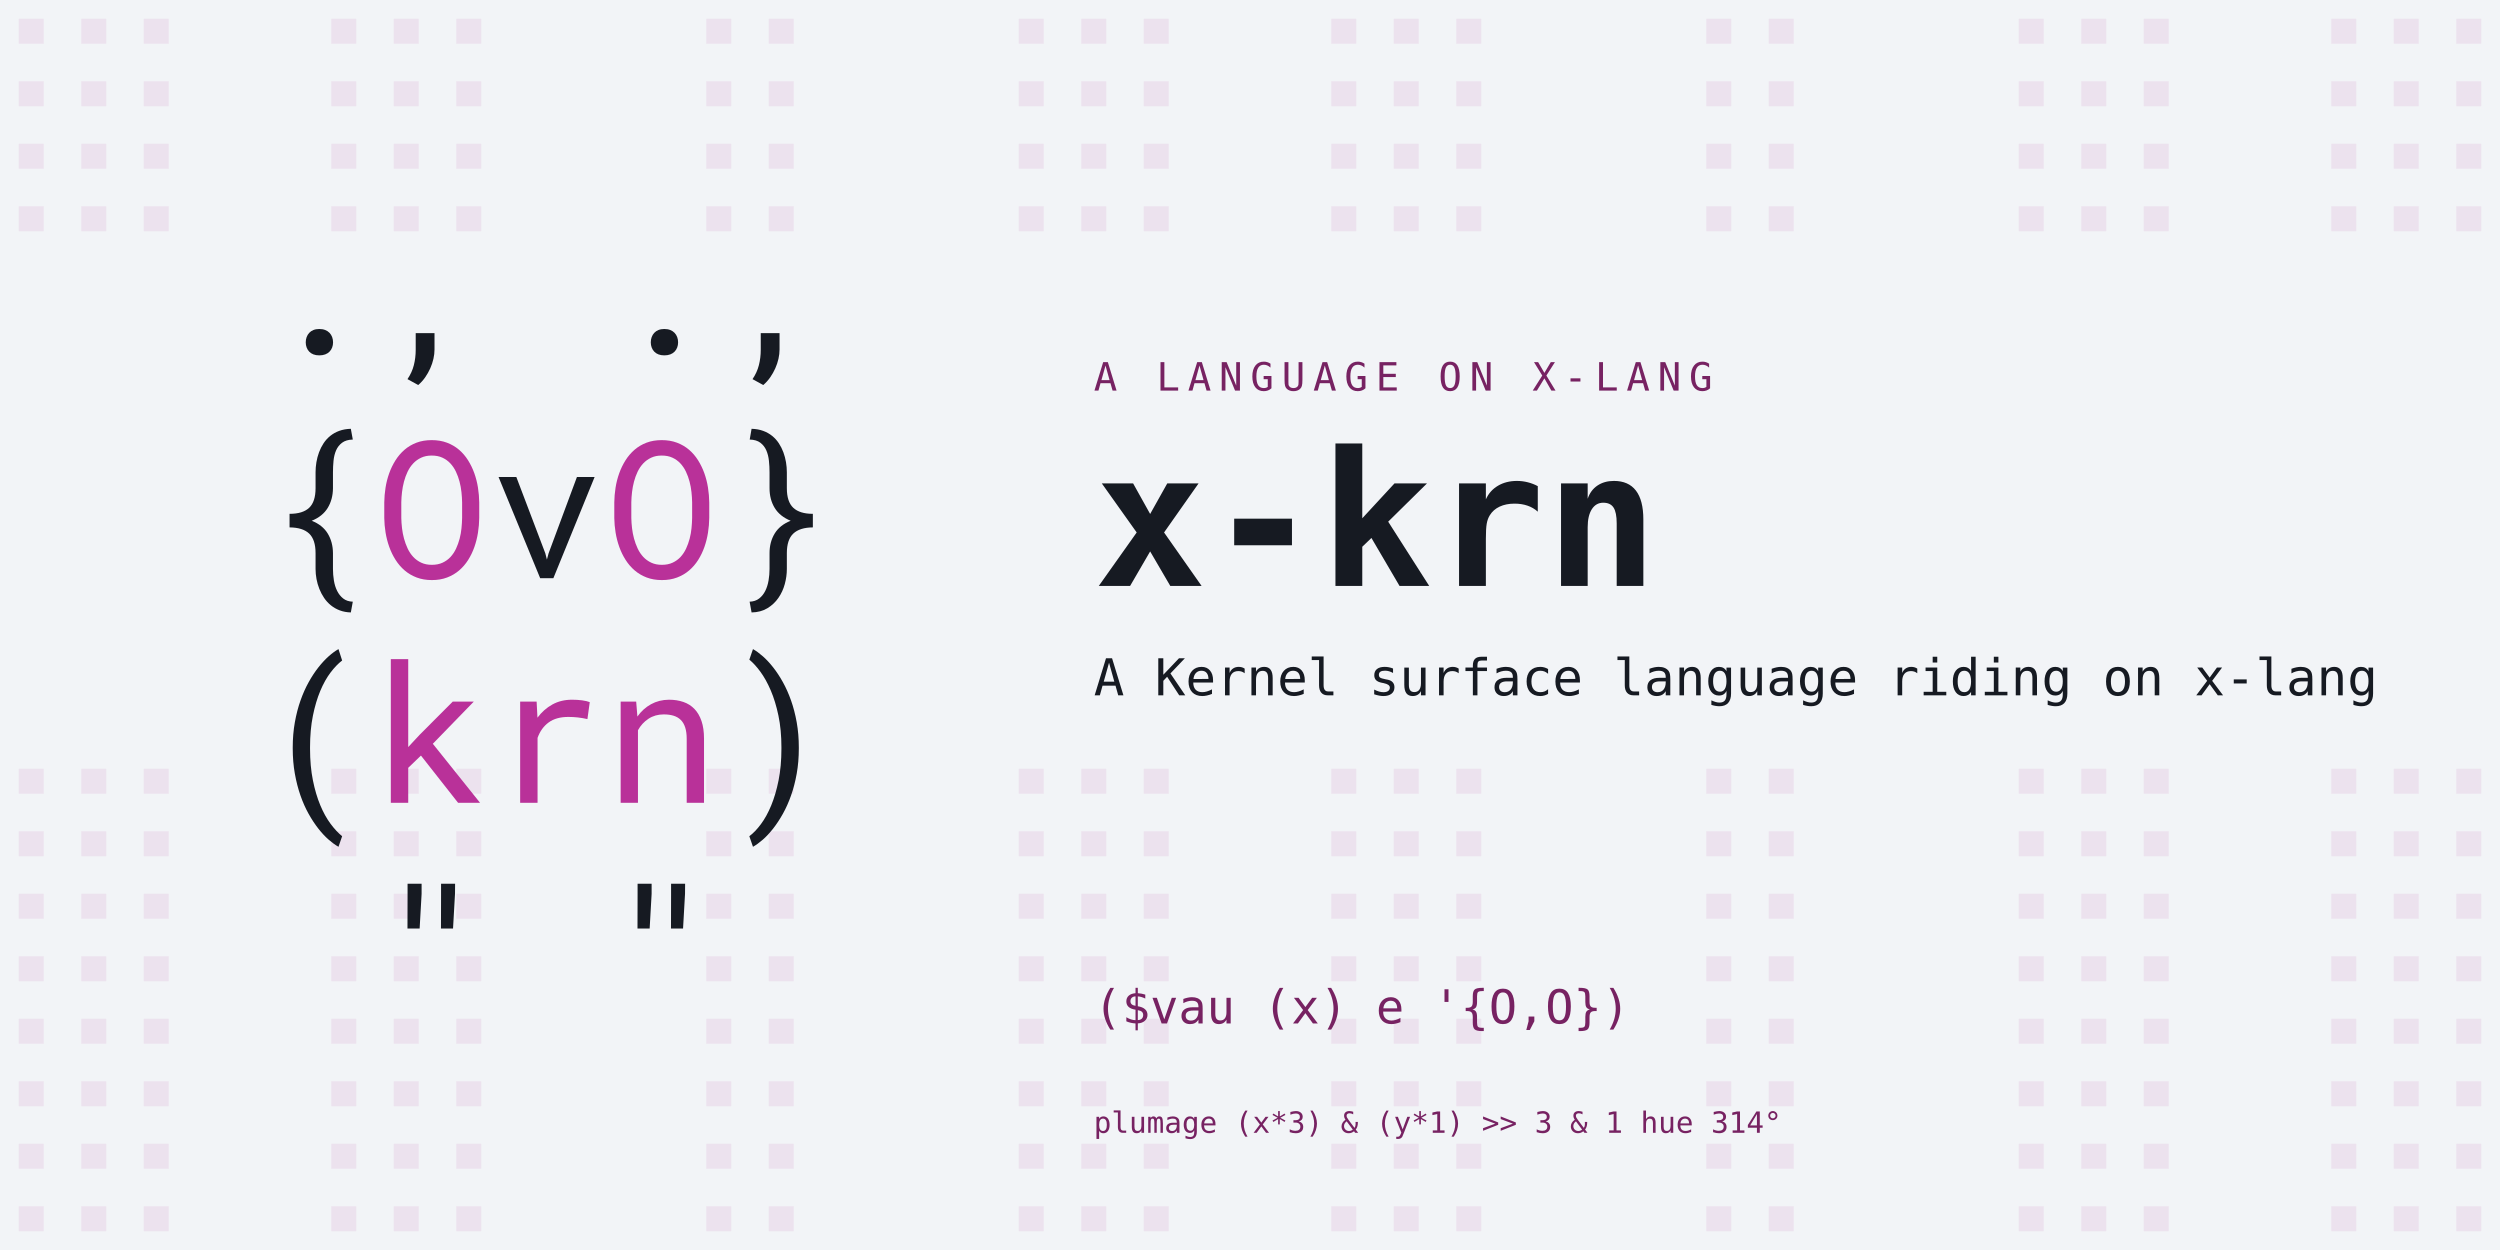
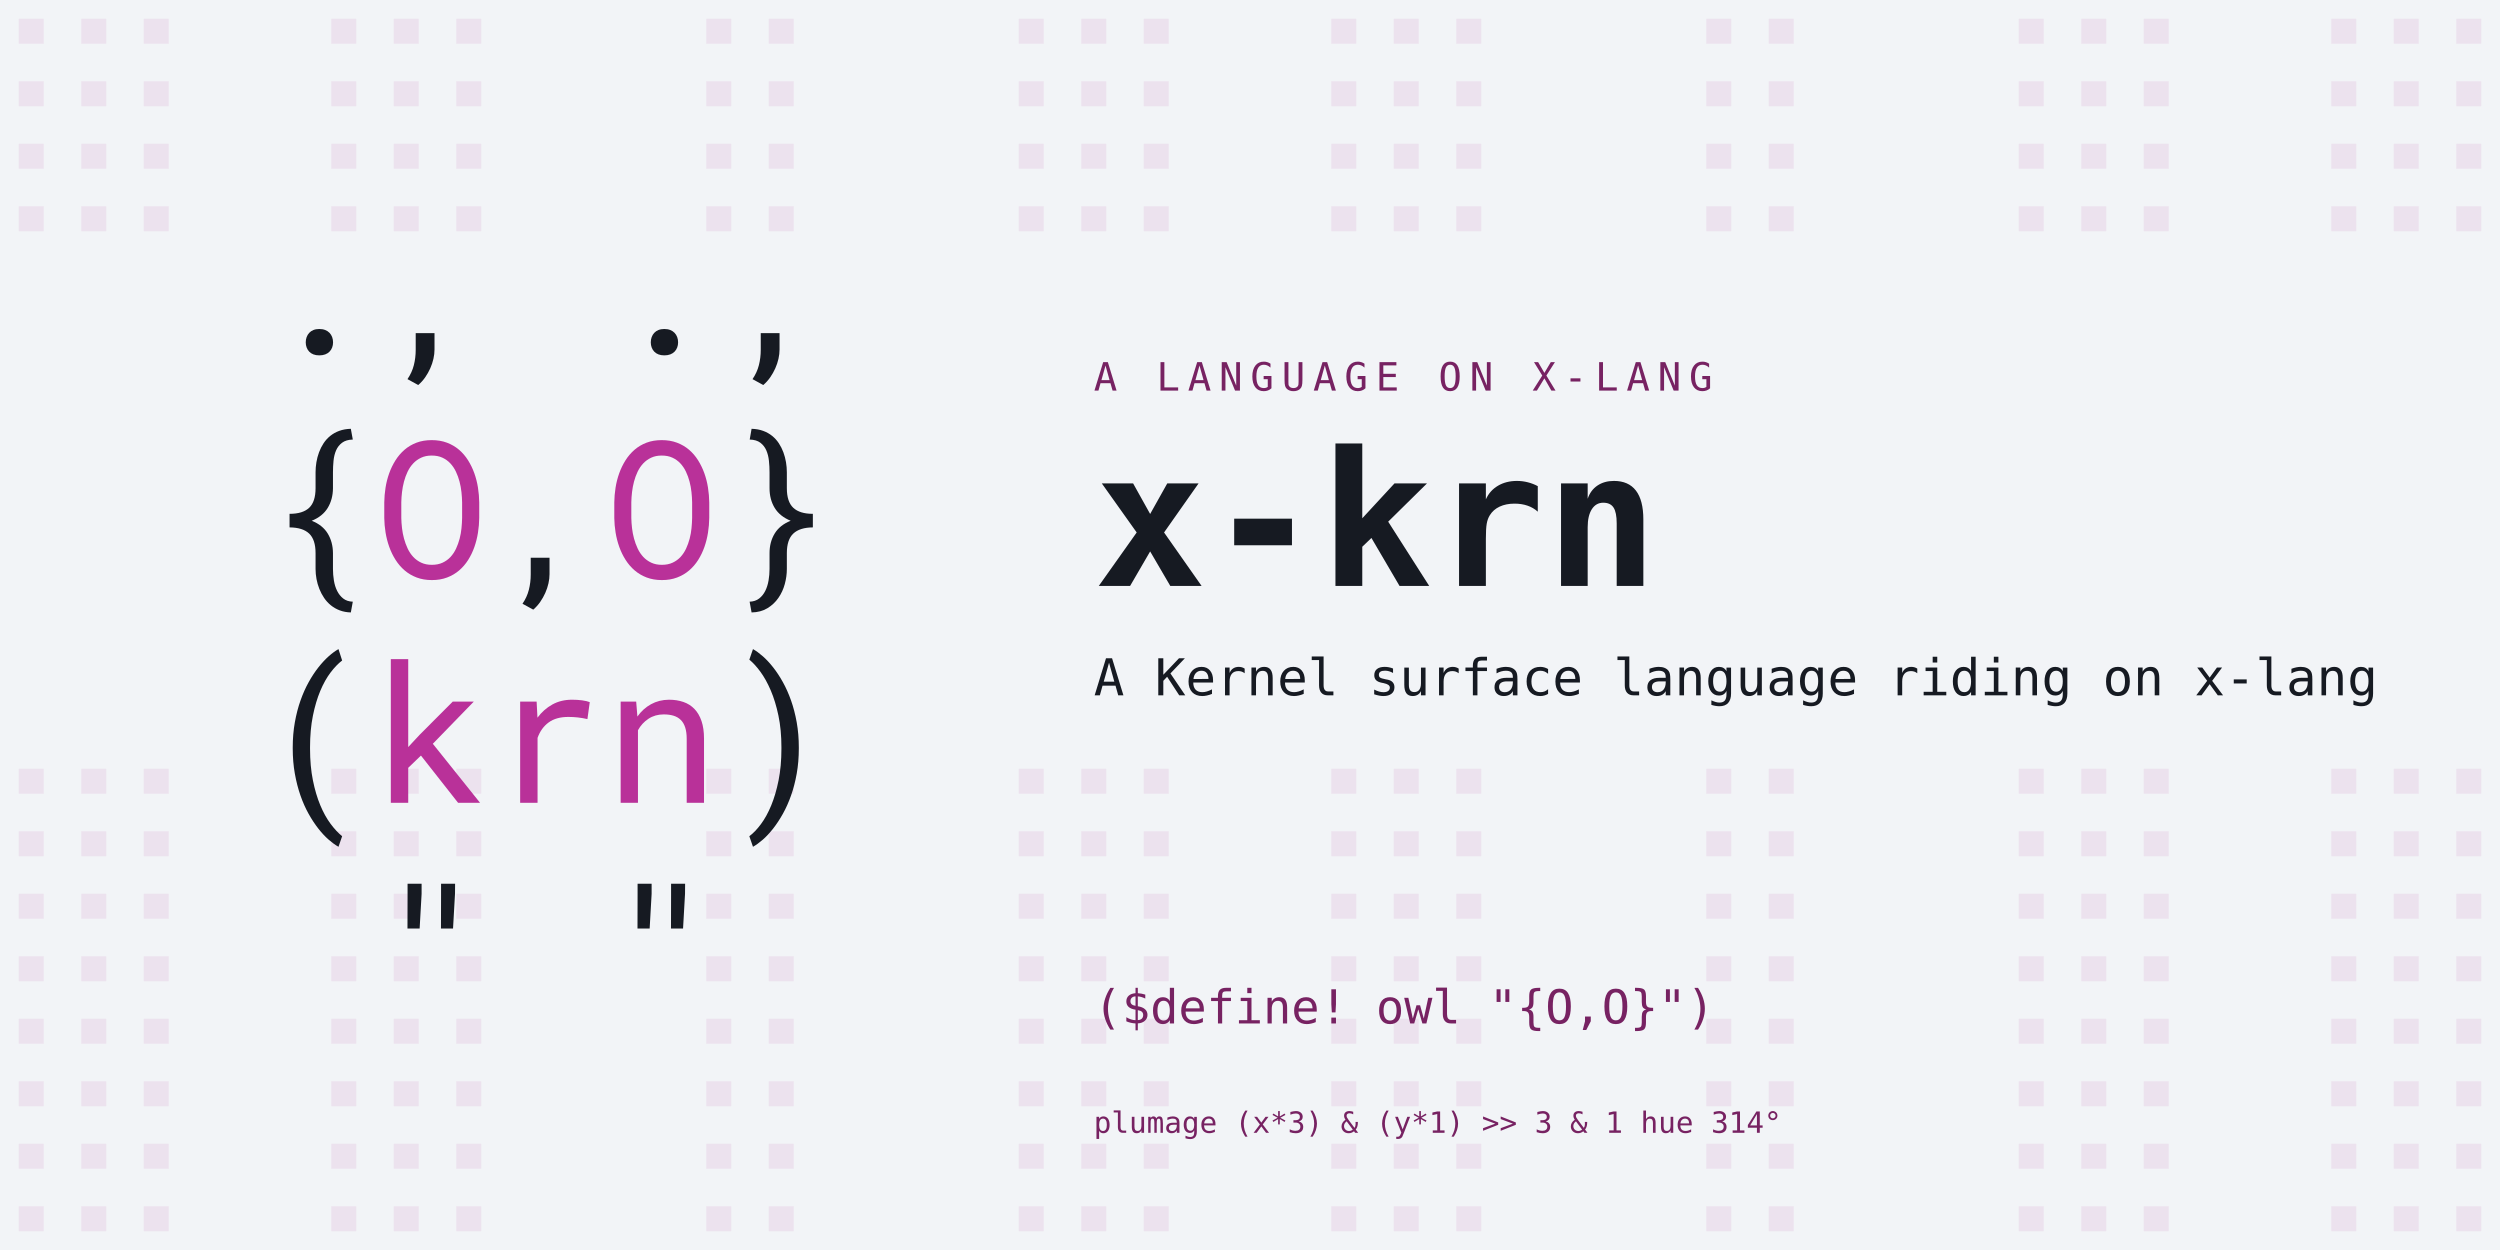
<svg xmlns="http://www.w3.org/2000/svg" width="1280" height="640" viewBox="0 0 1280 640" role="img" aria-label="x-krn, with Bitwise">
  <rect width="1280" height="640" fill="#f2f4f7" />
  <g fill="hsl(314.4,58%,46%)" fill-opacity="0.09">
    <rect x="9.6" y="9.6" width="12.8" height="12.8" />
    <rect x="41.6" y="9.6" width="12.8" height="12.8" />
    <rect x="73.6" y="9.6" width="12.8" height="12.8" />
    <rect x="169.6" y="9.6" width="12.8" height="12.8" />
    <rect x="201.6" y="9.6" width="12.8" height="12.8" />
    <rect x="233.6" y="9.6" width="12.8" height="12.8" />
    <rect x="361.6" y="9.6" width="12.8" height="12.8" />
    <rect x="393.6" y="9.6" width="12.8" height="12.8" />
    <rect x="521.6" y="9.6" width="12.8" height="12.8" />
    <rect x="553.6" y="9.6" width="12.8" height="12.8" />
    <rect x="585.6" y="9.6" width="12.8" height="12.8" />
    <rect x="681.6" y="9.6" width="12.8" height="12.8" />
    <rect x="713.6" y="9.6" width="12.8" height="12.8" />
    <rect x="745.6" y="9.6" width="12.8" height="12.8" />
    <rect x="873.6" y="9.6" width="12.8" height="12.8" />
    <rect x="905.6" y="9.6" width="12.8" height="12.8" />
    <rect x="1033.6" y="9.6" width="12.8" height="12.8" />
    <rect x="1065.6" y="9.6" width="12.8" height="12.8" />
    <rect x="1097.6" y="9.6" width="12.8" height="12.8" />
    <rect x="1193.6" y="9.6" width="12.8" height="12.8" />
    <rect x="1225.6" y="9.6" width="12.8" height="12.8" />
    <rect x="1257.6" y="9.6" width="12.8" height="12.8" />
    <rect x="9.6" y="41.6" width="12.8" height="12.8" />
    <rect x="41.6" y="41.6" width="12.8" height="12.8" />
    <rect x="73.6" y="41.6" width="12.8" height="12.8" />
    <rect x="169.6" y="41.6" width="12.8" height="12.8" />
    <rect x="201.6" y="41.6" width="12.8" height="12.8" />
    <rect x="233.6" y="41.6" width="12.8" height="12.8" />
    <rect x="361.6" y="41.6" width="12.8" height="12.8" />
    <rect x="393.6" y="41.6" width="12.8" height="12.8" />
    <rect x="521.6" y="41.6" width="12.8" height="12.8" />
    <rect x="553.6" y="41.6" width="12.8" height="12.8" />
    <rect x="585.6" y="41.6" width="12.8" height="12.8" />
    <rect x="681.6" y="41.6" width="12.8" height="12.8" />
    <rect x="713.6" y="41.6" width="12.8" height="12.8" />
    <rect x="745.6" y="41.6" width="12.8" height="12.8" />
    <rect x="873.6" y="41.6" width="12.8" height="12.8" />
    <rect x="905.6" y="41.6" width="12.8" height="12.8" />
    <rect x="1033.6" y="41.6" width="12.8" height="12.8" />
    <rect x="1065.6" y="41.6" width="12.8" height="12.8" />
    <rect x="1097.6" y="41.6" width="12.8" height="12.8" />
    <rect x="1193.6" y="41.6" width="12.8" height="12.8" />
    <rect x="1225.6" y="41.6" width="12.8" height="12.8" />
    <rect x="1257.6" y="41.6" width="12.8" height="12.8" />
    <rect x="9.6" y="73.6" width="12.8" height="12.8" />
    <rect x="41.6" y="73.6" width="12.8" height="12.8" />
    <rect x="73.6" y="73.6" width="12.8" height="12.8" />
    <rect x="169.6" y="73.6" width="12.8" height="12.8" />
    <rect x="201.6" y="73.6" width="12.8" height="12.8" />
    <rect x="233.6" y="73.6" width="12.8" height="12.8" />
    <rect x="361.6" y="73.6" width="12.8" height="12.8" />
    <rect x="393.6" y="73.6" width="12.8" height="12.8" />
    <rect x="521.6" y="73.6" width="12.8" height="12.8" />
    <rect x="553.6" y="73.6" width="12.8" height="12.8" />
    <rect x="585.6" y="73.6" width="12.8" height="12.8" />
    <rect x="681.6" y="73.6" width="12.8" height="12.8" />
    <rect x="713.6" y="73.6" width="12.8" height="12.8" />
    <rect x="745.6" y="73.6" width="12.8" height="12.8" />
    <rect x="873.6" y="73.6" width="12.8" height="12.8" />
    <rect x="905.6" y="73.6" width="12.8" height="12.8" />
    <rect x="1033.6" y="73.6" width="12.8" height="12.8" />
    <rect x="1065.6" y="73.6" width="12.8" height="12.8" />
    <rect x="1097.6" y="73.6" width="12.8" height="12.8" />
    <rect x="1193.6" y="73.6" width="12.8" height="12.8" />
    <rect x="1225.6" y="73.6" width="12.8" height="12.8" />
    <rect x="1257.6" y="73.6" width="12.8" height="12.8" />
    <rect x="9.6" y="105.6" width="12.8" height="12.8" />
    <rect x="41.6" y="105.6" width="12.8" height="12.8" />
    <rect x="73.6" y="105.6" width="12.8" height="12.8" />
    <rect x="169.6" y="105.6" width="12.8" height="12.8" />
    <rect x="201.6" y="105.6" width="12.8" height="12.8" />
    <rect x="233.6" y="105.6" width="12.8" height="12.8" />
    <rect x="361.6" y="105.6" width="12.8" height="12.8" />
    <rect x="393.6" y="105.6" width="12.8" height="12.8" />
    <rect x="521.6" y="105.6" width="12.8" height="12.8" />
    <rect x="553.6" y="105.6" width="12.8" height="12.8" />
    <rect x="585.6" y="105.6" width="12.8" height="12.8" />
    <rect x="681.6" y="105.6" width="12.8" height="12.8" />
    <rect x="713.6" y="105.6" width="12.8" height="12.8" />
    <rect x="745.6" y="105.6" width="12.8" height="12.8" />
    <rect x="873.6" y="105.6" width="12.8" height="12.8" />
    <rect x="905.6" y="105.6" width="12.8" height="12.8" />
    <rect x="1033.6" y="105.6" width="12.8" height="12.8" />
    <rect x="1065.6" y="105.6" width="12.8" height="12.8" />
    <rect x="1097.6" y="105.6" width="12.8" height="12.8" />
    <rect x="1193.6" y="105.6" width="12.8" height="12.8" />
    <rect x="1225.6" y="105.6" width="12.8" height="12.8" />
    <rect x="1257.6" y="105.6" width="12.8" height="12.8" />
    <rect x="9.6" y="393.6" width="12.8" height="12.8" />
    <rect x="41.6" y="393.6" width="12.8" height="12.8" />
    <rect x="73.6" y="393.6" width="12.8" height="12.8" />
    <rect x="169.6" y="393.6" width="12.8" height="12.8" />
    <rect x="201.6" y="393.6" width="12.8" height="12.8" />
    <rect x="233.6" y="393.6" width="12.8" height="12.8" />
    <rect x="361.6" y="393.6" width="12.8" height="12.8" />
    <rect x="393.6" y="393.6" width="12.8" height="12.8" />
    <rect x="521.6" y="393.6" width="12.8" height="12.8" />
    <rect x="553.6" y="393.6" width="12.8" height="12.8" />
    <rect x="585.6" y="393.6" width="12.8" height="12.8" />
    <rect x="681.6" y="393.6" width="12.8" height="12.8" />
    <rect x="713.6" y="393.6" width="12.8" height="12.8" />
    <rect x="745.6" y="393.6" width="12.8" height="12.8" />
    <rect x="873.6" y="393.6" width="12.8" height="12.8" />
    <rect x="905.6" y="393.6" width="12.8" height="12.8" />
    <rect x="1033.6" y="393.6" width="12.8" height="12.8" />
    <rect x="1065.6" y="393.6" width="12.8" height="12.8" />
    <rect x="1097.6" y="393.6" width="12.8" height="12.8" />
    <rect x="1193.6" y="393.6" width="12.8" height="12.8" />
    <rect x="1225.6" y="393.6" width="12.8" height="12.8" />
    <rect x="1257.6" y="393.6" width="12.8" height="12.8" />
    <rect x="9.6" y="425.6" width="12.8" height="12.8" />
    <rect x="41.6" y="425.6" width="12.8" height="12.8" />
    <rect x="73.6" y="425.6" width="12.8" height="12.8" />
    <rect x="169.6" y="425.6" width="12.8" height="12.8" />
    <rect x="201.6" y="425.6" width="12.8" height="12.8" />
    <rect x="233.6" y="425.6" width="12.8" height="12.8" />
    <rect x="361.6" y="425.6" width="12.8" height="12.8" />
    <rect x="393.6" y="425.6" width="12.8" height="12.8" />
    <rect x="521.6" y="425.6" width="12.8" height="12.8" />
    <rect x="553.6" y="425.6" width="12.8" height="12.8" />
    <rect x="585.6" y="425.6" width="12.8" height="12.8" />
    <rect x="681.6" y="425.6" width="12.8" height="12.8" />
    <rect x="713.6" y="425.6" width="12.8" height="12.8" />
    <rect x="745.6" y="425.6" width="12.8" height="12.8" />
    <rect x="873.6" y="425.6" width="12.8" height="12.8" />
    <rect x="905.6" y="425.6" width="12.8" height="12.8" />
    <rect x="1033.6" y="425.6" width="12.8" height="12.8" />
    <rect x="1065.6" y="425.6" width="12.8" height="12.8" />
    <rect x="1097.6" y="425.6" width="12.8" height="12.8" />
    <rect x="1193.6" y="425.6" width="12.8" height="12.8" />
    <rect x="1225.6" y="425.6" width="12.8" height="12.8" />
    <rect x="1257.6" y="425.6" width="12.8" height="12.8" />
    <rect x="9.6" y="457.6" width="12.8" height="12.8" />
    <rect x="41.6" y="457.6" width="12.8" height="12.8" />
    <rect x="73.6" y="457.6" width="12.8" height="12.8" />
    <rect x="169.6" y="457.6" width="12.8" height="12.8" />
    <rect x="201.6" y="457.6" width="12.8" height="12.8" />
    <rect x="233.6" y="457.6" width="12.8" height="12.8" />
    <rect x="361.6" y="457.6" width="12.8" height="12.8" />
    <rect x="393.6" y="457.6" width="12.8" height="12.8" />
    <rect x="521.6" y="457.6" width="12.8" height="12.8" />
    <rect x="553.6" y="457.6" width="12.8" height="12.8" />
    <rect x="585.6" y="457.6" width="12.8" height="12.8" />
    <rect x="681.6" y="457.6" width="12.8" height="12.8" />
    <rect x="713.6" y="457.6" width="12.8" height="12.8" />
    <rect x="745.6" y="457.6" width="12.8" height="12.8" />
    <rect x="873.6" y="457.6" width="12.8" height="12.8" />
    <rect x="905.6" y="457.6" width="12.8" height="12.8" />
    <rect x="1033.6" y="457.6" width="12.8" height="12.8" />
    <rect x="1065.6" y="457.6" width="12.8" height="12.8" />
    <rect x="1097.6" y="457.6" width="12.8" height="12.8" />
    <rect x="1193.6" y="457.6" width="12.8" height="12.8" />
    <rect x="1225.6" y="457.6" width="12.8" height="12.8" />
    <rect x="1257.6" y="457.6" width="12.8" height="12.8" />
    <rect x="9.6" y="489.6" width="12.8" height="12.8" />
    <rect x="41.6" y="489.6" width="12.8" height="12.8" />
    <rect x="73.6" y="489.6" width="12.8" height="12.8" />
    <rect x="169.6" y="489.6" width="12.8" height="12.8" />
    <rect x="201.6" y="489.6" width="12.8" height="12.8" />
    <rect x="233.6" y="489.6" width="12.8" height="12.8" />
    <rect x="361.6" y="489.6" width="12.8" height="12.8" />
    <rect x="393.6" y="489.6" width="12.8" height="12.8" />
    <rect x="521.6" y="489.6" width="12.8" height="12.8" />
    <rect x="553.6" y="489.6" width="12.8" height="12.8" />
    <rect x="585.6" y="489.6" width="12.8" height="12.8" />
    <rect x="681.6" y="489.6" width="12.8" height="12.8" />
    <rect x="713.6" y="489.6" width="12.8" height="12.8" />
    <rect x="745.6" y="489.6" width="12.8" height="12.8" />
    <rect x="873.6" y="489.6" width="12.8" height="12.8" />
    <rect x="905.6" y="489.6" width="12.8" height="12.8" />
    <rect x="1033.6" y="489.6" width="12.8" height="12.8" />
    <rect x="1065.6" y="489.6" width="12.8" height="12.8" />
    <rect x="1097.6" y="489.6" width="12.8" height="12.8" />
    <rect x="1193.6" y="489.6" width="12.8" height="12.8" />
    <rect x="1225.6" y="489.6" width="12.8" height="12.8" />
    <rect x="1257.6" y="489.6" width="12.8" height="12.8" />
    <rect x="9.6" y="521.6" width="12.8" height="12.8" />
    <rect x="41.6" y="521.6" width="12.8" height="12.8" />
    <rect x="73.6" y="521.6" width="12.8" height="12.8" />
    <rect x="169.6" y="521.6" width="12.8" height="12.8" />
    <rect x="201.6" y="521.6" width="12.8" height="12.8" />
    <rect x="233.6" y="521.6" width="12.8" height="12.8" />
    <rect x="361.6" y="521.6" width="12.8" height="12.8" />
    <rect x="393.6" y="521.6" width="12.8" height="12.8" />
    <rect x="521.6" y="521.6" width="12.8" height="12.8" />
    <rect x="553.6" y="521.6" width="12.8" height="12.8" />
    <rect x="585.6" y="521.6" width="12.8" height="12.8" />
    <rect x="681.6" y="521.6" width="12.8" height="12.8" />
    <rect x="713.6" y="521.6" width="12.8" height="12.8" />
    <rect x="745.6" y="521.6" width="12.8" height="12.8" />
    <rect x="873.6" y="521.6" width="12.8" height="12.8" />
    <rect x="905.6" y="521.6" width="12.8" height="12.8" />
    <rect x="1033.6" y="521.6" width="12.8" height="12.8" />
    <rect x="1065.6" y="521.6" width="12.8" height="12.8" />
    <rect x="1097.6" y="521.6" width="12.8" height="12.8" />
    <rect x="1193.6" y="521.6" width="12.8" height="12.8" />
    <rect x="1225.6" y="521.6" width="12.8" height="12.8" />
    <rect x="1257.6" y="521.6" width="12.8" height="12.8" />
    <rect x="9.6" y="553.6" width="12.8" height="12.8" />
    <rect x="41.6" y="553.6" width="12.8" height="12.8" />
    <rect x="73.6" y="553.6" width="12.8" height="12.8" />
    <rect x="169.6" y="553.6" width="12.8" height="12.8" />
    <rect x="201.6" y="553.6" width="12.8" height="12.8" />
    <rect x="233.6" y="553.6" width="12.8" height="12.8" />
    <rect x="361.6" y="553.6" width="12.8" height="12.8" />
    <rect x="393.6" y="553.6" width="12.8" height="12.8" />
    <rect x="521.6" y="553.6" width="12.8" height="12.8" />
    <rect x="553.6" y="553.6" width="12.8" height="12.8" />
    <rect x="585.6" y="553.6" width="12.8" height="12.8" />
    <rect x="681.6" y="553.6" width="12.8" height="12.8" />
    <rect x="713.6" y="553.6" width="12.8" height="12.8" />
    <rect x="745.6" y="553.6" width="12.8" height="12.8" />
    <rect x="873.6" y="553.6" width="12.8" height="12.8" />
    <rect x="905.6" y="553.6" width="12.8" height="12.8" />
    <rect x="1033.6" y="553.6" width="12.8" height="12.8" />
    <rect x="1065.6" y="553.6" width="12.8" height="12.8" />
    <rect x="1097.6" y="553.6" width="12.8" height="12.8" />
    <rect x="1193.6" y="553.6" width="12.8" height="12.8" />
    <rect x="1225.6" y="553.6" width="12.8" height="12.8" />
    <rect x="1257.6" y="553.6" width="12.8" height="12.8" />
    <rect x="9.6" y="585.6" width="12.8" height="12.8" />
    <rect x="41.6" y="585.6" width="12.8" height="12.8" />
    <rect x="73.6" y="585.6" width="12.8" height="12.8" />
    <rect x="169.6" y="585.6" width="12.8" height="12.8" />
    <rect x="201.6" y="585.6" width="12.8" height="12.8" />
    <rect x="233.6" y="585.6" width="12.8" height="12.8" />
    <rect x="361.6" y="585.6" width="12.8" height="12.8" />
    <rect x="393.6" y="585.6" width="12.8" height="12.8" />
    <rect x="521.6" y="585.6" width="12.8" height="12.8" />
    <rect x="553.6" y="585.6" width="12.8" height="12.8" />
    <rect x="585.6" y="585.6" width="12.8" height="12.8" />
    <rect x="681.6" y="585.6" width="12.8" height="12.8" />
    <rect x="713.6" y="585.6" width="12.8" height="12.8" />
    <rect x="745.6" y="585.6" width="12.8" height="12.8" />
    <rect x="873.6" y="585.6" width="12.8" height="12.8" />
    <rect x="905.6" y="585.6" width="12.8" height="12.8" />
    <rect x="1033.6" y="585.6" width="12.8" height="12.8" />
    <rect x="1065.6" y="585.6" width="12.8" height="12.8" />
    <rect x="1097.6" y="585.6" width="12.8" height="12.8" />
    <rect x="1193.6" y="585.6" width="12.8" height="12.8" />
    <rect x="1225.6" y="585.6" width="12.8" height="12.8" />
    <rect x="1257.6" y="585.6" width="12.8" height="12.8" />
    <rect x="9.6" y="617.6" width="12.8" height="12.8" />
    <rect x="41.6" y="617.6" width="12.8" height="12.8" />
    <rect x="73.6" y="617.6" width="12.8" height="12.8" />
    <rect x="169.6" y="617.6" width="12.8" height="12.8" />
    <rect x="201.6" y="617.6" width="12.8" height="12.8" />
    <rect x="233.6" y="617.6" width="12.8" height="12.8" />
    <rect x="361.6" y="617.6" width="12.8" height="12.8" />
    <rect x="393.6" y="617.6" width="12.8" height="12.8" />
    <rect x="521.6" y="617.6" width="12.8" height="12.8" />
    <rect x="553.6" y="617.6" width="12.8" height="12.8" />
    <rect x="585.6" y="617.6" width="12.8" height="12.8" />
    <rect x="681.6" y="617.6" width="12.8" height="12.8" />
    <rect x="713.6" y="617.6" width="12.8" height="12.8" />
    <rect x="745.6" y="617.6" width="12.8" height="12.8" />
    <rect x="873.6" y="617.6" width="12.8" height="12.8" />
    <rect x="905.6" y="617.6" width="12.8" height="12.8" />
    <rect x="1033.6" y="617.6" width="12.8" height="12.8" />
    <rect x="1065.6" y="617.6" width="12.8" height="12.8" />
    <rect x="1097.6" y="617.6" width="12.8" height="12.8" />
    <rect x="1193.6" y="617.6" width="12.8" height="12.8" />
    <rect x="1225.6" y="617.6" width="12.8" height="12.8" />
    <rect x="1257.6" y="617.6" width="12.8" height="12.8" />
  </g>
  <defs>
    <path id="o-14" d="M496 120Q496 150 505.5 176.0Q515 202 533.0 221.5Q551 241 578.0 252.0Q605 263 641 263Q677 263 704.5 252.0Q732 241 750.5 221.5Q769 202 778.5 176.0Q788 150 788 120Q788 91 778.5 65.5Q769 40 750.5 21.0Q732 2 704.5 -8.5Q677 -19 641 -19Q605 -19 578.0 -8.5Q551 2 533.0 21.0Q515 40 505.5 65.5Q496 91 496 120Z" />
    <path id="o-12" d="M643 43Q643 -4 631.5 -55.5Q620 -107 597.5 -157.5Q575 -208 543.0 -254.0Q511 -300 469 -336L354 -273Q402 -203 422.0 -124.0Q442 -45 442 40V219H643Z" />
    <path id="o-91" d="M978 -366Q913 -364 860.0 -344.0Q807 -324 765.0 -290.0Q723 -256 692.5 -211.0Q662 -166 641.5 -114.5Q621 -63 611.0 -8.5Q601 46 601 99V268Q601 412 532.5 477.0Q464 542 323 543V688Q464 688 532.5 752.5Q601 817 601 962V1132Q601 1185 610.0 1239.5Q619 1294 638.0 1345.5Q657 1397 686.5 1442.0Q716 1487 758.0 1521.0Q800 1555 854.5 1575.0Q909 1595 978 1597L999 1482Q927 1480 884.5 1448.0Q842 1416 820.5 1366.5Q799 1317 793.0 1255.0Q787 1193 787 1132V962Q786 842 731.0 751.5Q676 661 560 614Q676 568 731.0 477.5Q786 387 787 268V99Q787 37 797.0 -24.5Q807 -86 831.5 -135.5Q856 -185 896.5 -217.0Q937 -249 999 -251Z" />
    <path id="o-47" d="M1121 644Q1120 566 1107.5 486.5Q1095 407 1069.0 333.0Q1043 259 1002.5 195.0Q962 131 906.0 83.0Q850 35 777.5 7.5Q705 -20 615 -20Q525 -20 452.5 7.5Q380 35 324.0 83.0Q268 131 227.0 195.5Q186 260 159.5 334.0Q133 408 120.0 487.0Q107 566 106 644V810Q107 888 119.5 967.5Q132 1047 158.5 1121.0Q185 1195 225.5 1259.5Q266 1324 322.0 1372.5Q378 1421 450.5 1448.5Q523 1476 613 1476Q703 1476 776.0 1448.5Q849 1421 905.0 1373.0Q961 1325 1001.5 1260.5Q1042 1196 1068.5 1122.0Q1095 1048 1107.5 968.0Q1120 888 1121 810ZM938 812Q937 864 931.0 920.5Q925 977 910.5 1032.5Q896 1088 872.0 1138.5Q848 1189 812.0 1227.5Q776 1266 727.0 1288.5Q678 1311 613 1311Q549 1311 500.0 1288.0Q451 1265 415.0 1226.5Q379 1188 355.0 1137.5Q331 1087 316.5 1031.5Q302 976 295.5 919.5Q289 863 288 812V644Q289 593 295.5 536.0Q302 479 317.0 423.5Q332 368 356.0 317.0Q380 266 416.0 227.5Q452 189 501.0 166.0Q550 143 615 143Q680 143 729.5 166.0Q779 189 814.5 227.5Q850 266 873.5 316.5Q897 367 911.5 422.5Q926 478 931.5 535.0Q937 592 938 644Z" />
-     <path id="o-86" d="M598 266 615 199 633 266 936 1082H1125L684 0H543L98 1082H288Z" />
    <path id="o-93" d="M323 -251Q384 -249 425.0 -217.0Q466 -185 490.5 -135.5Q515 -86 525.5 -24.5Q536 37 536 99V268Q536 387 591.0 477.5Q646 568 762 614Q646 661 591.0 751.5Q536 842 536 962V1132Q536 1193 529.5 1255.0Q523 1317 501.5 1366.5Q480 1416 438.0 1448.0Q396 1480 324 1482L344 1597Q413 1595 467.5 1575.0Q522 1555 564.0 1521.0Q606 1487 635.5 1442.0Q665 1397 684.0 1345.5Q703 1294 712.0 1239.5Q721 1185 721 1132V962Q721 817 790.0 752.5Q859 688 999 688V543Q859 542 790.0 477.0Q721 412 721 268V99Q721 19 699.0 -62.5Q677 -144 630.5 -211.0Q584 -278 513.0 -321.0Q442 -364 344 -366Z" />
    <path id="o-8" d="M357 591Q357 734 379.5 860.0Q402 986 440.0 1093.5Q478 1201 527.5 1290.0Q577 1379 631.5 1448.0Q686 1517 741.0 1566.0Q796 1615 846 1643L885 1521Q823 1474 761.5 1393.0Q700 1312 651.5 1196.5Q603 1081 572.5 930.5Q542 780 542 593V579Q542 392 572.5 241.0Q603 90 651.5 -26.0Q700 -142 761.5 -224.5Q823 -307 885 -357L846 -470Q796 -442 740.5 -393.5Q685 -345 630.5 -275.5Q576 -206 526.5 -117.5Q477 -29 439.5 78.5Q402 186 379.5 312.0Q357 438 357 581Z" />
    <path id="o-75" d="M498 505 362 374V0H176V1536H362V596L483 726L838 1082H1063L625 631L1130 0H895Z" />
    <path id="o-82" d="M883 1102Q909 1102 937.0 1100.5Q965 1099 990.5 1095.5Q1016 1092 1037.5 1087.0Q1059 1082 1073 1076L1048 895Q994 907 945.5 912.5Q897 918 844 918Q714 918 633.5 859.0Q553 800 515 694V0H329V1082H505L514 910Q580 999 672.5 1050.5Q765 1102 883 1102Z" />
    <path id="o-78" d="M340 1082 353 922Q412 1006 498.0 1053.5Q584 1101 690 1102Q775 1102 844.5 1078.0Q914 1054 963.0 1003.0Q1012 952 1038.5 873.5Q1065 795 1065 687V0H880V683Q880 755 864.0 805.0Q848 855 816.5 886.0Q785 917 739.5 931.0Q694 945 635 945Q542 945 471.5 898.5Q401 852 359 776V0H174V1082Z" />
    <path id="o-9" d="M849 581Q849 438 826.5 312.0Q804 186 766.0 78.5Q728 -29 678.5 -117.5Q629 -206 574.5 -275.5Q520 -345 464.5 -393.5Q409 -442 359 -470L320 -357Q382 -311 443.5 -228.5Q505 -146 553.5 -29.0Q602 88 632.5 240.0Q663 392 663 579V593Q663 780 631.0 932.5Q599 1085 548.5 1202.5Q498 1320 437.5 1402.0Q377 1484 320 1530L359 1643Q409 1615 464.5 1566.0Q520 1517 574.5 1448.0Q629 1379 678.5 1290.0Q728 1201 766.0 1093.5Q804 986 826.5 860.0Q849 734 849 591Z" />
    <path id="o-2" d="M505 1427 484 1057H354L355 1411V1536H505ZM862 1427 841 1057H712L713 1411V1536H863Z" />
  </defs>
  <g fill="#161a22">
    <use href="#o-14" transform="translate(132.78,181.04) scale(0.0479,-0.0479)" />
    <use href="#o-12" transform="translate(191.67,181.04) scale(0.0479,-0.0479)" />
    <use href="#o-14" transform="translate(309.44,181.04) scale(0.0479,-0.0479)" />
    <use href="#o-12" transform="translate(368.33,181.04) scale(0.0479,-0.0479)" />
    <use href="#o-91" transform="translate(132.78,296.04) scale(0.0479,-0.0479)" />
-     <use href="#o-86" transform="translate(250.56,296.04) scale(0.0479,-0.0479)" />
+     <use href="#o-12" transform="translate(250.56,296.04) scale(0.0479,-0.0479)" />
    <use href="#o-93" transform="translate(368.33,296.04) scale(0.0479,-0.0479)" />
    <use href="#o-8" transform="translate(132.78,411.04) scale(0.0479,-0.0479)" />
    <use href="#o-9" transform="translate(368.33,411.04) scale(0.0479,-0.0479)" />
    <use href="#o-2" transform="translate(191.67,526.04) scale(0.0479,-0.0479)" />
    <use href="#o-2" transform="translate(309.44,526.04) scale(0.0479,-0.0479)" />
  </g>
  <g fill="hsl(314.4,58%,46%)">
    <use href="#o-47" transform="translate(191.67,296.04) scale(0.0479,-0.0479)" />
  </g>
  <g fill="hsl(314.4,58%,46%)">
    <use href="#o-47" transform="translate(309.44,296.04) scale(0.0479,-0.0479)" />
  </g>
  <g fill="hsl(314.4,58%,46%)">
    <use href="#o-75" transform="translate(191.67,411.04) scale(0.0479,-0.0479)" />
    <use href="#o-82" transform="translate(250.56,411.04) scale(0.0479,-0.0479)" />
    <use href="#o-78" transform="translate(309.44,411.04) scale(0.0479,-0.0479)" />
  </g>
  <text x="560" y="200" font-family="'Roboto Mono','Martian Mono',Menlo,'DejaVu Sans Mono',ui-monospace,monospace" font-size="20" letter-spacing="4" fill="hsl(314.4,55%,30%)">A LANGUAGE ON X-LANG</text>
  <text x="560" y="300" font-family="'Roboto Mono','Martian Mono',Menlo,'DejaVu Sans Mono',ui-monospace,monospace" font-size="96" font-weight="700" fill="#161a22">x-krn</text>
  <text x="560" y="356" font-family="'Roboto Mono','Martian Mono',Menlo,'DejaVu Sans Mono',ui-monospace,monospace" font-size="26" fill="#161a22">A Kernel surface language riding on x-lang</text>
-   <text x="560" y="524" font-family="'Roboto Mono','Martian Mono',Menlo,'DejaVu Sans Mono',ui-monospace,monospace" font-size="24" xml:space="preserve" fill="hsl(314.4,55%,30%)">($vau (x) e '{O,O})</text>
+   <text x="560" y="524" font-family="'Roboto Mono','Martian Mono',Menlo,'DejaVu Sans Mono',ui-monospace,monospace" font-size="24" xml:space="preserve" fill="hsl(314.4,55%,30%)">($define! owl "{O,O}")</text>
  <text x="560" y="580" font-family="'Roboto Mono','Martian Mono',Menlo,'DejaVu Sans Mono',ui-monospace,monospace" font-size="15" fill="hsl(314.4,55%,30%)">plumage  (x*3) &amp; (y*1) &gt;&gt; 3 &amp; 1   hue 314°</text>
</svg>
